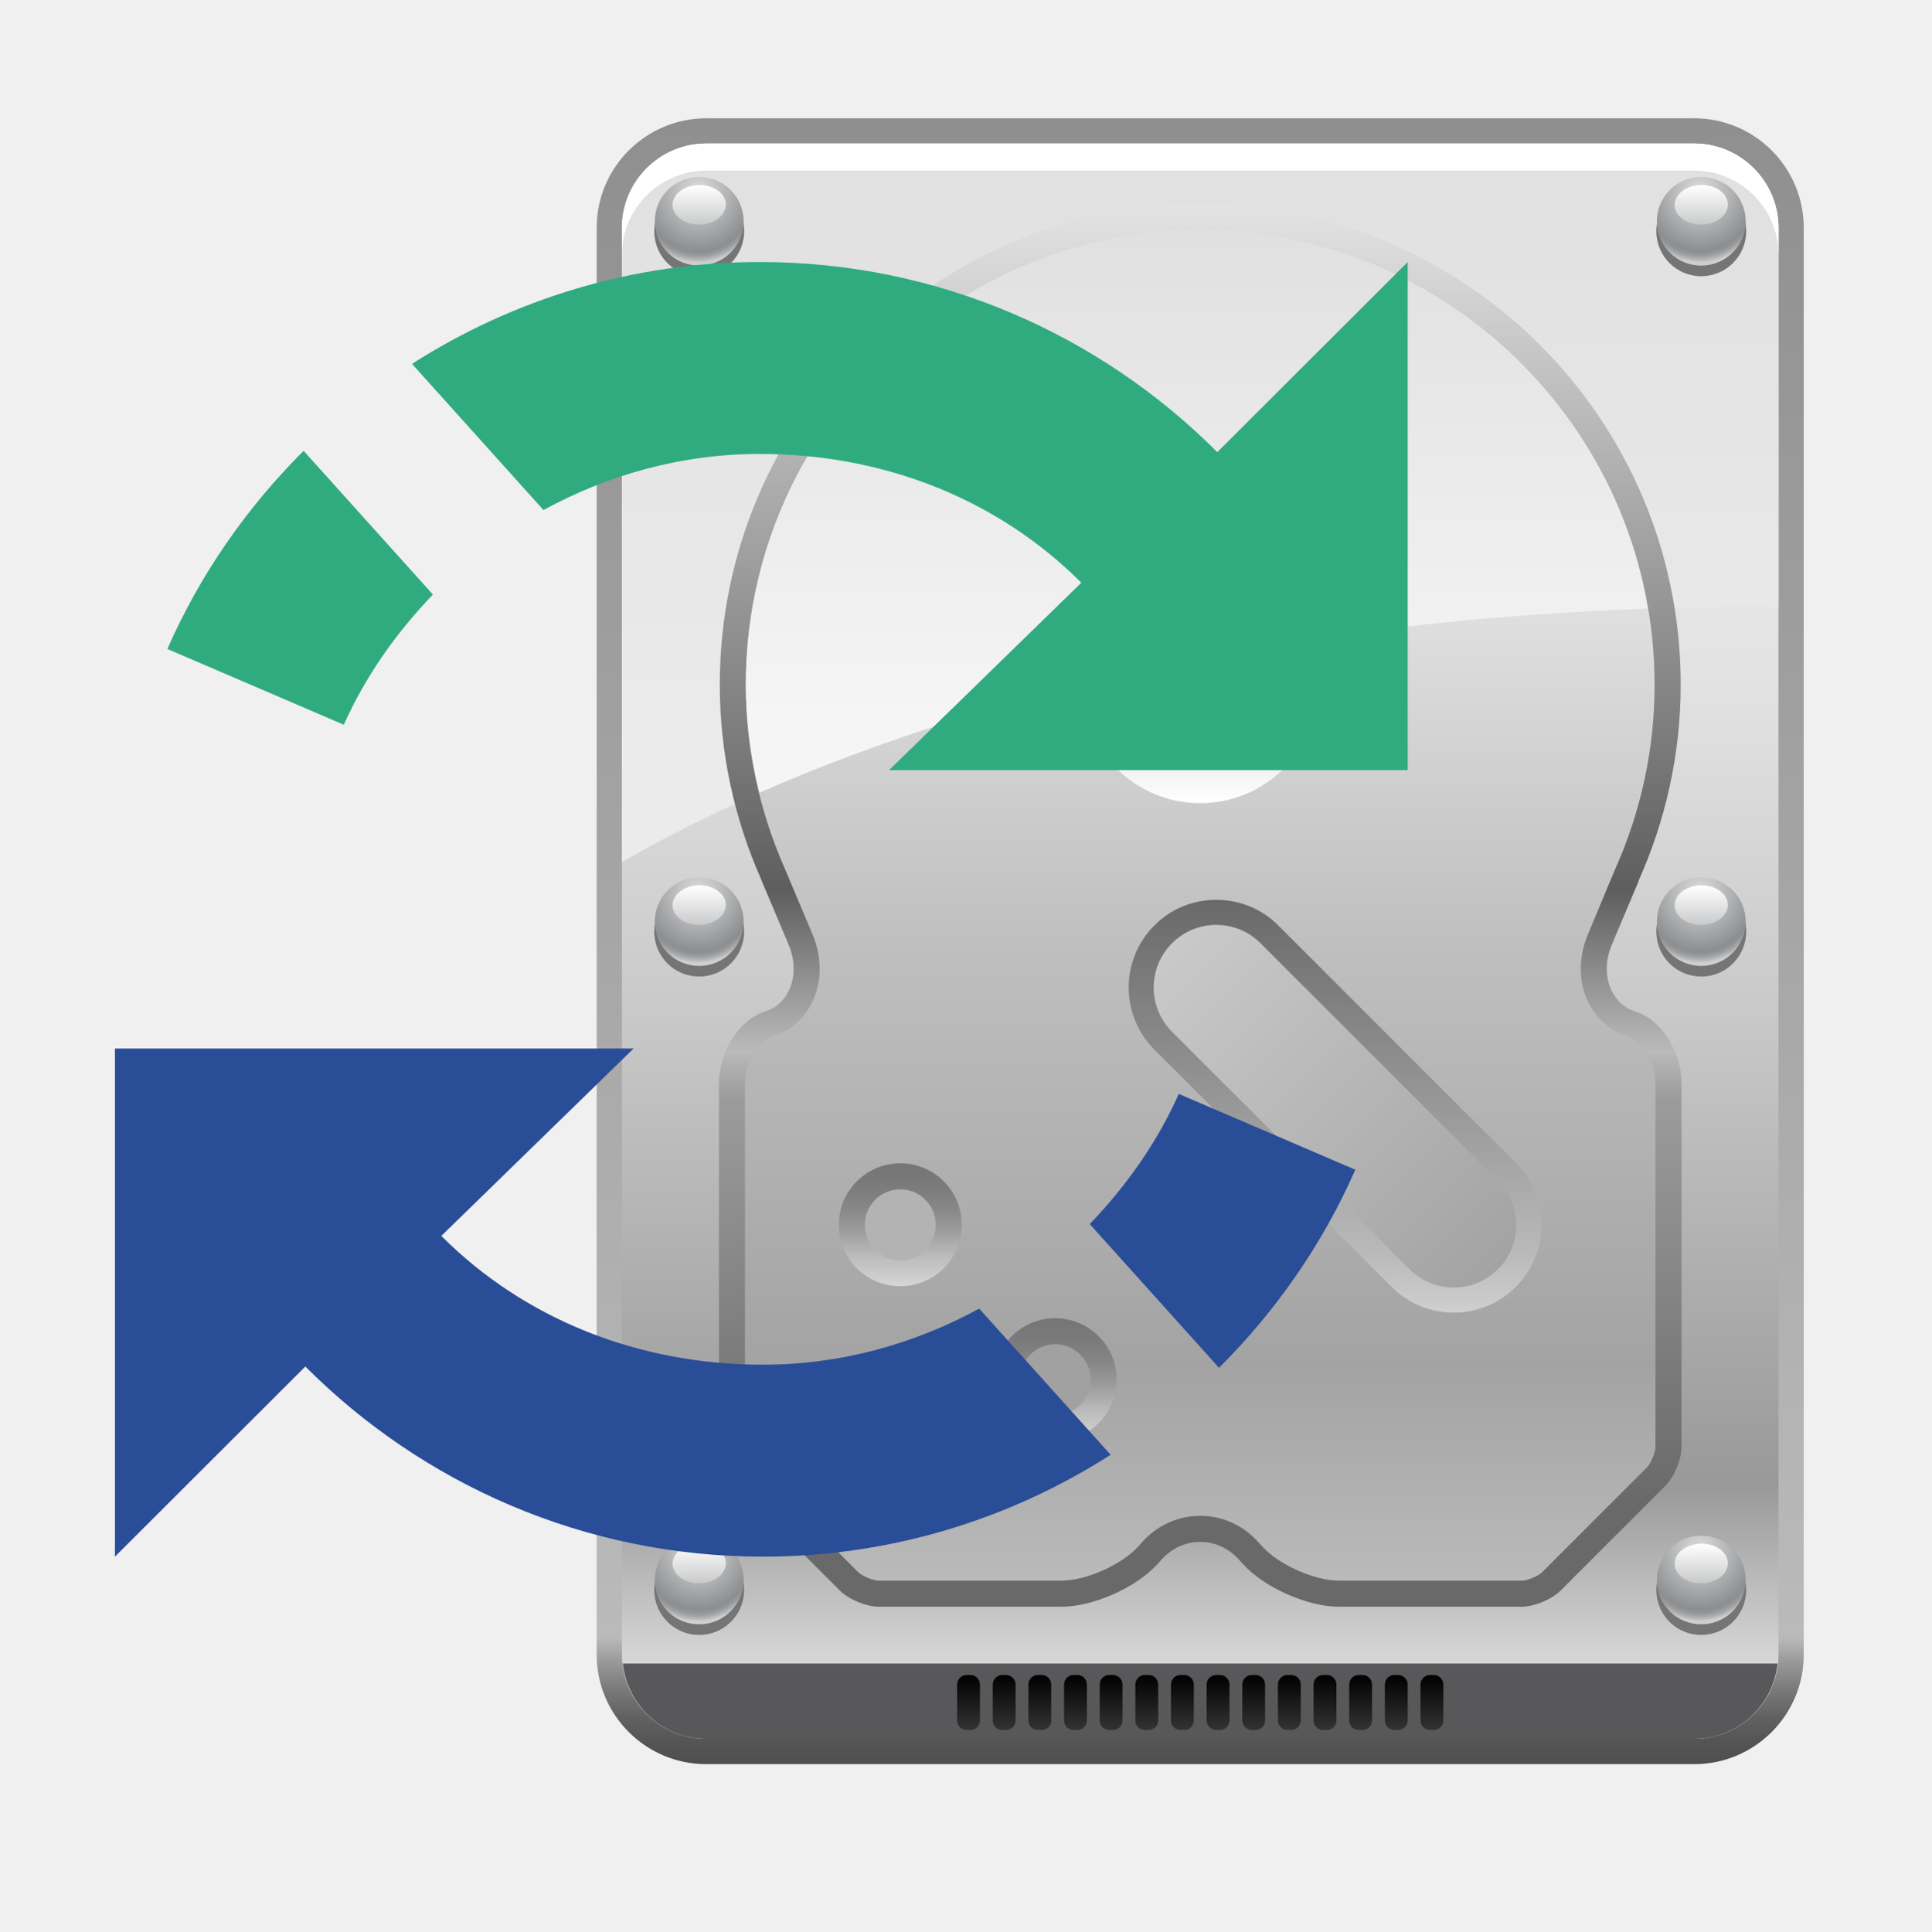
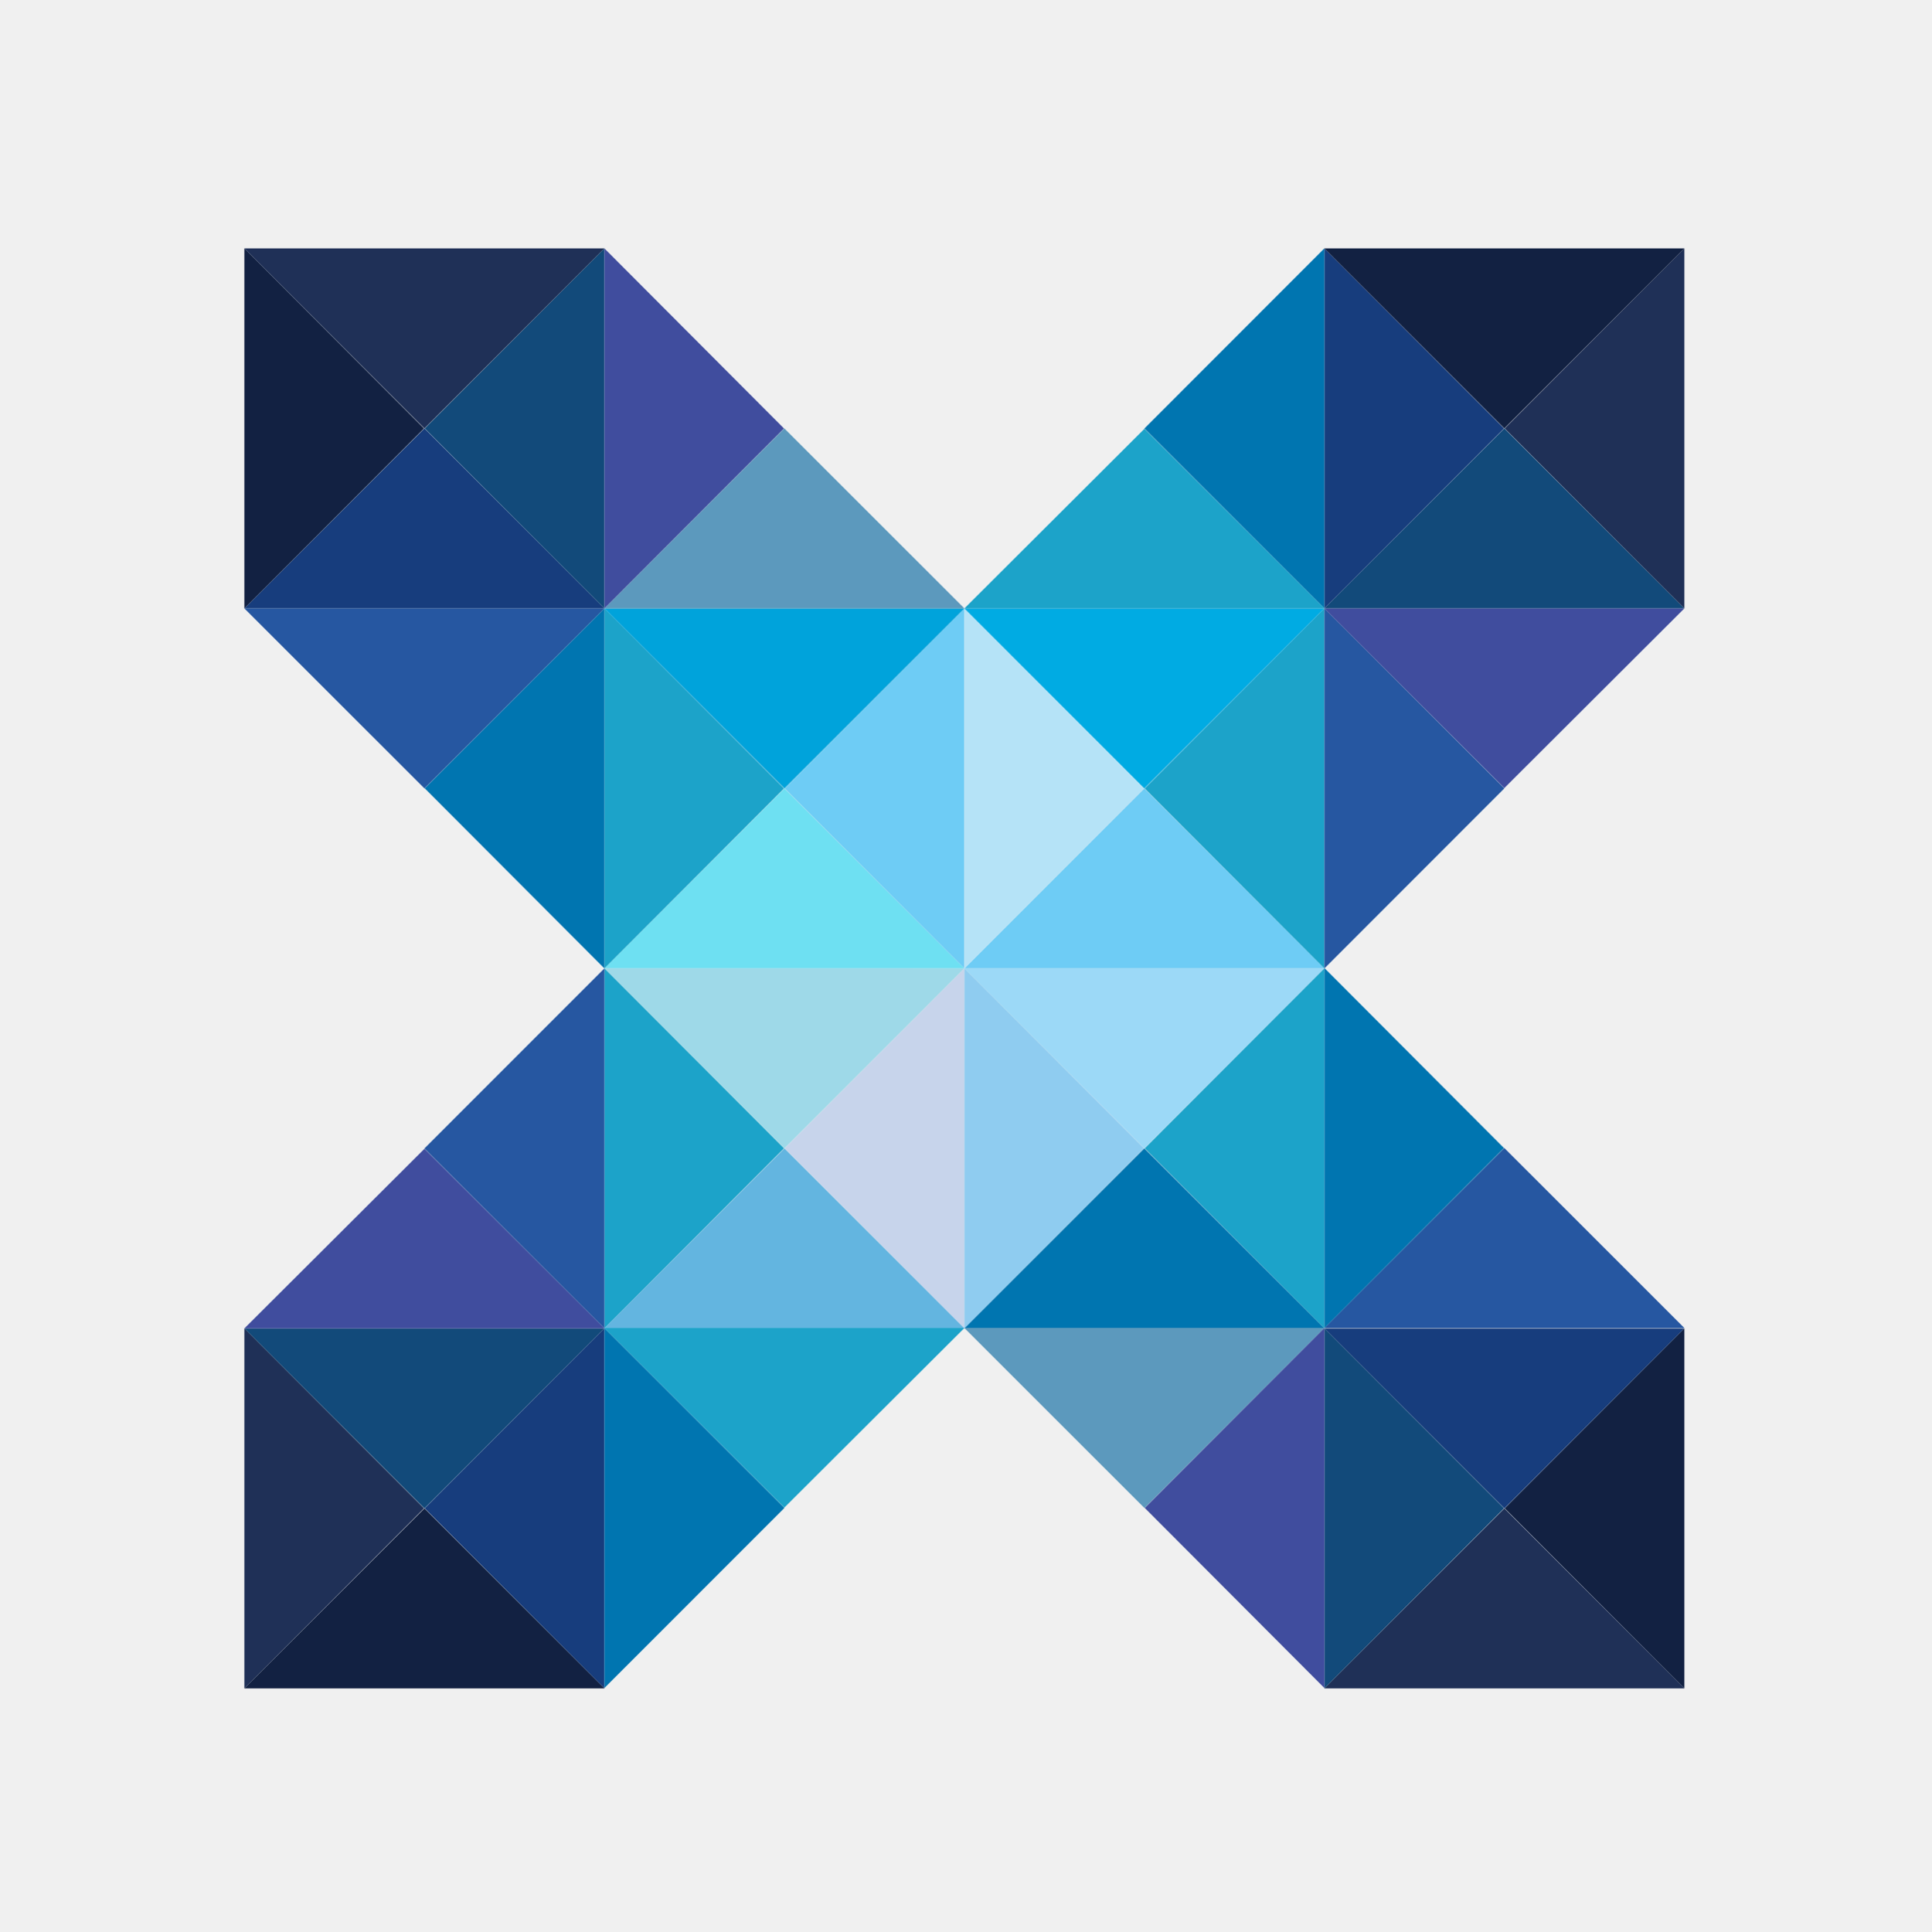
<svg xmlns="http://www.w3.org/2000/svg" version="1.1" id="Calque_1" x="0px" y="0px" width="283.465px" height="283.465px" viewBox="0 0 283.465 283.465" enable-background="new 0 0 283.465 283.465" xml:space="preserve">
  <g>
-     <linearGradient id="SVGID_1_" gradientUnits="userSpaceOnUse" x1="176.166" y1="17.365" x2="176.166" y2="258.943">
-       <stop offset="0" style="stop-color:#8F8F8F" />
-       <stop offset="0.923" style="stop-color:#BABABA" />
-       <stop offset="0.938" style="stop-color:#999999" />
-       <stop offset="0.955" style="stop-color:#797979" />
-       <stop offset="0.971" style="stop-color:#626262" />
-       <stop offset="0.987" style="stop-color:#545454" />
-       <stop offset="1" style="stop-color:#4F4F4F" />
-     </linearGradient>
-     <path fill="url(#SVGID_1_)" d="M248.69,258.943H103.65c-8.854,0-16.07-7.207-16.07-16.058V33.423   c0-8.851,7.216-16.058,16.07-16.058h145.04c8.858,0,16.062,7.207,16.062,16.058v209.463   C264.752,251.736,257.549,258.943,248.69,258.943L248.69,258.943z" />
-     <linearGradient id="SVGID_2_" gradientUnits="userSpaceOnUse" x1="176.169" y1="21.07" x2="176.169" y2="255.233">
-       <stop offset="0.137" style="stop-color:#EBEBEB" />
-       <stop offset="0.33" style="stop-color:#E3E3E3" />
-       <stop offset="0.544" style="stop-color:#C9C9C9" />
-       <stop offset="0.841" style="stop-color:#999999" />
-       <stop offset="1" style="stop-color:#F2F2F2" />
-     </linearGradient>
-     <path fill="url(#SVGID_2_)" d="M261.047,242.882c0,6.795-5.561,12.352-12.356,12.352H103.65c-6.804,0-12.36-5.557-12.36-12.352   V33.423c0-6.796,5.556-12.353,12.36-12.353h145.04c6.796,0,12.356,5.557,12.356,12.353V242.882z" />
-     <linearGradient id="SVGID_3_" gradientUnits="userSpaceOnUse" x1="176.168" y1="126.518" x2="176.168" y2="21.07">
-       <stop offset="0.137" style="stop-color:#EBEBEB" />
-       <stop offset="1" style="stop-color:#E0E0E0" />
-     </linearGradient>
-     <path fill="url(#SVGID_3_)" d="M256.804,89.073c1.426,0,2.826,0.035,4.243,0.043V33.423c0-6.796-5.561-12.353-12.356-12.353H103.65   c-6.804,0-12.36,5.557-12.36,12.353v93.095C131.17,103.613,190.501,89.073,256.804,89.073z" />
-     <g>
-       <g>
-         <path fill="#757575" d="M256.306,136.642c0.048,3.636-2.852,6.636-6.497,6.696c-3.641,0.057-6.635-2.844-6.687-6.476     c-0.062-3.636,2.847-6.631,6.483-6.695C253.255,130.119,256.236,133.01,256.306,136.642z" />
-         <radialGradient id="SVGID_4_" cx="-145.639" cy="157.038" r="4.489" gradientTransform="matrix(2.1854 0.0017 -0.0017 -2.2927 568.0524 491.3325)" gradientUnits="userSpaceOnUse">
-           <stop offset="0" style="stop-color:#DEDFE0" />
-           <stop offset="0.835" style="stop-color:#8C8E90" />
-           <stop offset="0.873" style="stop-color:#919395" />
-           <stop offset="0.917" style="stop-color:#9FA1A3" />
-           <stop offset="0.964" style="stop-color:#B7B8BA" />
-           <stop offset="1" style="stop-color:#CECFD1" />
-         </radialGradient>
-         <path fill="url(#SVGID_4_)" d="M256.227,135.173c0.044,3.583-2.816,6.548-6.418,6.608c-3.593,0.052-6.565-2.816-6.609-6.413     c-0.064-3.575,2.809-6.549,6.406-6.593C253.211,128.719,256.162,131.571,256.227,135.173z" />
-         <linearGradient id="SVGID_5_" gradientUnits="userSpaceOnUse" x1="243.573" y1="480.961" x2="248.072" y2="480.961" gradientTransform="matrix(0.001 1.2895 1.4149 -0.0047 -431.0501 -181.8738)">
-           <stop offset="0" style="stop-color:#FFFFFF" />
-           <stop offset="1" style="stop-color:#C9CACB" />
-         </linearGradient>
-         <path fill="url(#SVGID_5_)" d="M253.619,132.789c0.025,1.603-1.7,2.934-3.857,2.965c-2.158,0.034-3.932-1.235-3.967-2.843     c-0.012-1.613,1.713-2.926,3.88-2.957C251.824,129.911,253.597,131.186,253.619,132.789z" />
-       </g>
-       <g>
-         <path fill="#757575" d="M109.224,136.642c0.047,3.636-2.852,6.636-6.497,6.696c-3.645,0.057-6.644-2.844-6.691-6.476     c-0.061-3.636,2.847-6.631,6.488-6.695C106.168,130.119,109.154,133.01,109.224,136.642z" />
-         <radialGradient id="SVGID_6_" cx="-212.944" cy="156.994" r="4.494" gradientTransform="matrix(2.1854 0.0017 -0.0017 -2.2927 568.0524 491.3325)" gradientUnits="userSpaceOnUse">
-           <stop offset="0" style="stop-color:#DEDFE0" />
-           <stop offset="0.835" style="stop-color:#8C8E90" />
-           <stop offset="0.873" style="stop-color:#919395" />
-           <stop offset="0.917" style="stop-color:#9FA1A3" />
-           <stop offset="0.964" style="stop-color:#B7B8BA" />
-           <stop offset="1" style="stop-color:#CECFD1" />
-         </radialGradient>
-         <path fill="url(#SVGID_6_)" d="M109.146,135.173c0.043,3.583-2.817,6.548-6.419,6.608c-3.601,0.052-6.565-2.816-6.613-6.413     c-0.065-3.575,2.813-6.549,6.41-6.593C106.124,128.719,109.076,131.571,109.146,135.173z" />
-         <linearGradient id="SVGID_7_" gradientUnits="userSpaceOnUse" x1="243.194" y1="377.008" x2="247.693" y2="377.008" gradientTransform="matrix(0.001 1.2895 1.4149 -0.0047 -431.0501 -181.8738)">
-           <stop offset="0" style="stop-color:#FFFFFF" />
-           <stop offset="1" style="stop-color:#C9CACB" />
-         </linearGradient>
-         <path fill="url(#SVGID_7_)" d="M106.536,132.789c0.018,1.603-1.703,2.934-3.856,2.965c-2.159,0.034-3.931-1.235-3.966-2.843     c-0.013-1.613,1.712-2.926,3.874-2.957C104.734,129.911,106.514,131.186,106.536,132.789z" />
-       </g>
-     </g>
-     <g>
-       <g>
-         <path fill="#757575" d="M256.306,33.852c0.048,3.632-2.852,6.631-6.497,6.687c-3.641,0.065-6.635-2.847-6.687-6.47     c-0.062-3.636,2.847-6.64,6.483-6.696C253.255,27.32,256.236,30.216,256.306,33.852z" />
-         <radialGradient id="SVGID_8_" cx="-145.606" cy="201.88" r="4.492" gradientTransform="matrix(2.1854 0.0017 -0.0017 -2.2927 568.0524 491.3325)" gradientUnits="userSpaceOnUse">
-           <stop offset="0" style="stop-color:#DEDFE0" />
-           <stop offset="0.835" style="stop-color:#8C8E90" />
-           <stop offset="0.873" style="stop-color:#919395" />
-           <stop offset="0.917" style="stop-color:#9FA1A3" />
-           <stop offset="0.964" style="stop-color:#B7B8BA" />
-           <stop offset="1" style="stop-color:#CECFD1" />
-         </radialGradient>
-         <path fill="url(#SVGID_8_)" d="M256.227,32.373c0.044,3.598-2.816,6.549-6.418,6.614c-3.593,0.057-6.565-2.813-6.609-6.414     c-0.064-3.585,2.809-6.54,6.406-6.597C253.211,25.921,256.162,28.781,256.227,32.373z" />
-         <linearGradient id="SVGID_9_" gradientUnits="userSpaceOnUse" x1="163.851" y1="481.017" x2="168.36" y2="481.017" gradientTransform="matrix(0.001 1.2895 1.4149 -0.0047 -431.0501 -181.8738)">
-           <stop offset="0" style="stop-color:#FFFFFF" />
-           <stop offset="1" style="stop-color:#C9CACB" />
-         </linearGradient>
-         <path fill="url(#SVGID_9_)" d="M253.619,29.994c0.025,1.608-1.7,2.931-3.857,2.965c-2.158,0.03-3.932-1.244-3.967-2.843     c-0.012-1.604,1.713-2.93,3.88-2.96C251.824,27.121,253.597,28.378,253.619,29.994z" />
-       </g>
-       <g>
-         <path fill="#757575" d="M109.224,33.852c0.047,3.632-2.852,6.631-6.497,6.687c-3.645,0.065-6.644-2.847-6.691-6.47     c-0.061-3.636,2.847-6.64,6.488-6.696C106.168,27.32,109.154,30.216,109.224,33.852z" />
-         <radialGradient id="SVGID_10_" cx="-212.907" cy="201.825" r="4.491" gradientTransform="matrix(2.1854 0.0017 -0.0017 -2.2927 568.0524 491.3325)" gradientUnits="userSpaceOnUse">
-           <stop offset="0" style="stop-color:#DEDFE0" />
-           <stop offset="0.835" style="stop-color:#8C8E90" />
-           <stop offset="0.873" style="stop-color:#919395" />
-           <stop offset="0.917" style="stop-color:#9FA1A3" />
-           <stop offset="0.964" style="stop-color:#B7B8BA" />
-           <stop offset="1" style="stop-color:#CECFD1" />
-         </radialGradient>
-         <path fill="url(#SVGID_10_)" d="M109.146,32.373c0.043,3.598-2.817,6.549-6.419,6.614c-3.601,0.057-6.565-2.813-6.613-6.414     c-0.065-3.585,2.813-6.54,6.41-6.597C106.124,25.921,109.076,28.781,109.146,32.373z" />
-         <linearGradient id="SVGID_11_" gradientUnits="userSpaceOnUse" x1="163.477" y1="377.065" x2="167.977" y2="377.065" gradientTransform="matrix(0.001 1.2895 1.4149 -0.0047 -431.0501 -181.8738)">
-           <stop offset="0" style="stop-color:#FFFFFF" />
-           <stop offset="1" style="stop-color:#C9CACB" />
-         </linearGradient>
-         <path fill="url(#SVGID_11_)" d="M106.536,29.994c0.018,1.608-1.703,2.931-3.856,2.965c-2.159,0.03-3.931-1.244-3.966-2.843     c-0.013-1.604,1.712-2.93,3.874-2.96C104.734,27.121,106.514,28.378,106.536,29.994z" />
-       </g>
-     </g>
-     <g>
-       <g>
-         <path fill="#757575" d="M256.306,233.286c0.048,3.636-2.852,6.631-6.497,6.691c-3.641,0.062-6.635-2.852-6.687-6.479     c-0.062-3.632,2.847-6.631,6.483-6.691C253.255,226.756,256.236,229.65,256.306,233.286z" />
-         <radialGradient id="SVGID_12_" cx="-145.675" cy="114.894" r="4.493" gradientTransform="matrix(2.1854 0.0017 -0.0017 -2.2927 568.0524 491.3325)" gradientUnits="userSpaceOnUse">
-           <stop offset="0" style="stop-color:#DEDFE0" />
-           <stop offset="0.835" style="stop-color:#8C8E90" />
-           <stop offset="0.873" style="stop-color:#919395" />
-           <stop offset="0.917" style="stop-color:#9FA1A3" />
-           <stop offset="0.964" style="stop-color:#B7B8BA" />
-           <stop offset="1" style="stop-color:#CECFD1" />
-         </radialGradient>
-         <path fill="url(#SVGID_12_)" d="M256.227,231.812c0.044,3.585-2.816,6.549-6.418,6.609c-3.593,0.057-6.565-2.812-6.609-6.414     c-0.064-3.58,2.809-6.544,6.406-6.596C253.211,225.355,256.162,228.216,256.227,231.812z" />
-         <linearGradient id="SVGID_13_" gradientUnits="userSpaceOnUse" x1="318.518" y1="480.907" x2="323.007" y2="480.907" gradientTransform="matrix(0.001 1.2895 1.4149 -0.0047 -431.0501 -181.8738)">
-           <stop offset="0" style="stop-color:#FFFFFF" />
-           <stop offset="1" style="stop-color:#C9CACB" />
-         </linearGradient>
-         <path fill="url(#SVGID_13_)" d="M253.619,229.429c0.025,1.604-1.7,2.935-3.857,2.96c-2.158,0.04-3.932-1.234-3.967-2.843     c-0.012-1.604,1.713-2.92,3.88-2.95C251.824,226.547,253.597,227.817,253.619,229.429z" />
-       </g>
-       <g>
-         <path fill="#757575" d="M109.224,233.286c0.047,3.636-2.852,6.631-6.497,6.691c-3.645,0.062-6.644-2.852-6.691-6.479     c-0.061-3.632,2.847-6.631,6.488-6.691C106.168,226.756,109.154,229.65,109.224,233.286z" />
-         <radialGradient id="SVGID_14_" cx="-212.977" cy="114.838" r="4.495" gradientTransform="matrix(2.1854 0.0017 -0.0017 -2.2927 568.0524 491.3325)" gradientUnits="userSpaceOnUse">
-           <stop offset="0" style="stop-color:#DEDFE0" />
-           <stop offset="0.835" style="stop-color:#8C8E90" />
-           <stop offset="0.873" style="stop-color:#919395" />
-           <stop offset="0.917" style="stop-color:#9FA1A3" />
-           <stop offset="0.964" style="stop-color:#B7B8BA" />
-           <stop offset="1" style="stop-color:#CECFD1" />
-         </radialGradient>
-         <path fill="url(#SVGID_14_)" d="M109.146,231.812c0.043,3.585-2.817,6.549-6.419,6.609c-3.601,0.057-6.565-2.812-6.613-6.414     c-0.065-3.58,2.813-6.544,6.41-6.596C106.124,225.355,109.076,228.216,109.146,231.812z" />
-         <linearGradient id="SVGID_15_" gradientUnits="userSpaceOnUse" x1="318.139" y1="376.955" x2="322.633" y2="376.955" gradientTransform="matrix(0.001 1.2895 1.4149 -0.0047 -431.0501 -181.8738)">
-           <stop offset="0" style="stop-color:#FFFFFF" />
-           <stop offset="1" style="stop-color:#C9CACB" />
-         </linearGradient>
-         <path fill="url(#SVGID_15_)" d="M106.536,229.429c0.018,1.604-1.703,2.935-3.856,2.96c-2.159,0.04-3.931-1.234-3.966-2.843     c-0.013-1.604,1.712-2.92,3.874-2.95C104.734,226.547,106.514,227.817,106.536,229.429z" />
-       </g>
-     </g>
-     <linearGradient id="SVGID_16_" gradientUnits="userSpaceOnUse" x1="176.171" y1="33.804" x2="176.171" y2="162.715">
-       <stop offset="0.05" style="stop-color:#FFFFFF" />
-       <stop offset="0.566" style="stop-color:#F0F0F0" />
-       <stop offset="1" style="stop-color:#D1D1D1" />
-     </linearGradient>
-     <path fill="url(#SVGID_16_)" d="M119.3,146.918c-1.184,2.539-3.276,4.395-5.899,5.213c-1.915,0.599-4.051,3.654-4.051,6.844v3.74   c0-3.182,2.136-6.237,4.051-6.84c2.623-0.811,4.716-2.674,5.899-5.209c0.927-2.011,1.166-4.304,0.818-6.6   C119.954,145.049,119.711,146.021,119.3,146.918z M238.936,152.131c-2.618-0.818-4.724-2.661-5.898-5.209   c-0.416-0.896-0.654-1.854-0.819-2.844c-0.352,2.293-0.112,4.586,0.819,6.592c1.175,2.54,3.28,4.395,5.898,5.205   c1.915,0.603,4.057,3.658,4.057,6.84v-3.74C242.992,155.785,240.851,152.729,238.936,152.131z M242.861,100.502   c0-36.773-29.916-66.698-66.697-66.698c-36.777,0-66.689,29.925-66.689,66.698c0,0.619,0.078,1.23,0.095,1.846   c1.015-35.896,30.459-64.8,66.595-64.8s65.579,28.898,66.603,64.796C242.783,101.725,242.861,101.117,242.861,100.502z" />
-     <g>
-       <linearGradient id="SVGID_17_" gradientUnits="userSpaceOnUse" x1="176.17" y1="29.981" x2="176.17" y2="235.835">
-         <stop offset="0" style="stop-color:#E3E3E3" />
-         <stop offset="0.489" style="stop-color:#5E5E5E" />
-         <stop offset="0.604" style="stop-color:#BABABA" />
-         <stop offset="0.637" style="stop-color:#9C9C9C" />
-         <stop offset="0.929" style="stop-color:#696969" />
-       </linearGradient>
-       <path fill="url(#SVGID_17_)" d="M240.07,148.486c-3.705-1.157-5.273-5.582-3.483-9.829l3.935-9.331h-0.035    c3.953-8.814,6.206-18.549,6.206-28.828c0-38.953-31.576-70.517-70.528-70.517c-38.943,0-70.516,31.563-70.516,70.517    c0,10.141,2.185,19.767,6.037,28.486h-0.014l4.078,9.673c1.786,4.247,0.226,8.672-3.484,9.829    c-3.71,1.152-6.739,5.873-6.739,10.479v10.955v26.017v16.426c0,1.85,1.062,4.424,2.367,5.725l15.376,15.367    c1.305,1.31,3.879,2.38,5.721,2.38h9.391h11.832h5.608c4.602,0,10.912-2.796,14.015-6.206l0.694-0.759    c3.103-3.406,8.173-3.406,11.276,0l0.693,0.759c3.104,3.41,9.413,6.206,14.02,6.206h4.529h15.763h6.539    c1.842,0,4.412-1.07,5.721-2.38l15.372-15.367c1.3-1.301,2.371-3.875,2.371-5.725v-10.124v-35.668v-7.605    C246.814,154.359,243.78,149.639,240.07,148.486z" />
-       <linearGradient id="SVGID_18_" gradientUnits="userSpaceOnUse" x1="176.171" y1="33.804" x2="176.171" y2="232.008">
-         <stop offset="0.192" style="stop-color:#EBEBEB" />
-         <stop offset="0.527" style="stop-color:#BFBFBF" />
-         <stop offset="0.841" style="stop-color:#A3A3A3" />
-         <stop offset="1" style="stop-color:#BABABA" />
-       </linearGradient>
-       <path fill="url(#SVGID_18_)" d="M223.351,232.008h-6.544h-15.758h-4.529c-3.566,0-8.788-2.318-11.186-4.958l-0.702-0.758    c-2.228-2.453-5.234-3.797-8.459-3.797c-3.229,0-6.236,1.344-8.478,3.801l-0.676,0.754c-2.41,2.64-7.637,4.958-11.198,4.958    h-5.617h-11.823h-9.396c-0.827,0-2.436-0.663-3.016-1.248l-15.377-15.381c-0.581-0.581-1.243-2.18-1.243-3.012v-16.43v-26.017    v-10.946c0-3.189,2.136-6.245,4.051-6.844c2.623-0.818,4.716-2.674,5.899-5.213c1.356-2.935,1.348-6.48-0.03-9.752l-4.074-9.669    c-3.801-8.633-5.721-17.699-5.721-26.995c0-36.773,29.912-66.698,66.689-66.698c36.781,0,66.697,29.925,66.697,66.698    c0,9.418-1.972,18.588-5.863,27.251l-3.931,9.417c-1.374,3.268-1.396,6.813-0.03,9.752c1.175,2.548,3.28,4.391,5.898,5.209    c1.915,0.599,4.057,3.654,4.057,6.844v7.597v35.672v10.124c0,0.832-0.667,2.431-1.249,3.012l-15.376,15.381    C225.786,231.345,224.178,232.008,223.351,232.008L223.351,232.008z" />
-       <linearGradient id="SVGID_19_" gradientUnits="userSpaceOnUse" x1="175.666" y1="116.355" x2="175.666" y2="33.804">
-         <stop offset="0.137" style="stop-color:#F5F5F5" />
-         <stop offset="1" style="stop-color:#E0E0E0" />
-       </linearGradient>
-       <path fill="url(#SVGID_19_)" d="M241.856,89.347c-5.335-31.477-32.721-55.543-65.692-55.543    c-36.777,0-66.689,29.925-66.689,66.698c0,5.374,0.72,10.67,1.993,15.853C146.516,100.927,191.865,91.011,241.856,89.347z" />
-       <linearGradient id="SVGID_20_" gradientUnits="userSpaceOnUse" x1="176.168" y1="117.885" x2="176.168" y2="83.119">
-         <stop offset="0" style="stop-color:#FFFFFF" />
-         <stop offset="0.516" style="stop-color:#D1D1D1" />
-         <stop offset="1" style="stop-color:#8A8A8A" />
-       </linearGradient>
-       <path fill="url(#SVGID_20_)" d="M193.552,100.498c0,9.604-7.784,17.387-17.388,17.387c-9.596,0-17.379-7.783-17.379-17.387    c0-9.592,7.783-17.379,17.379-17.379C185.768,83.119,193.552,90.906,193.552,100.498z" />
-       <path fill="#C9C9C9" d="M187.969,100.498c0,6.521-5.282,11.801-11.805,11.801c-6.51,0-11.797-5.279-11.797-11.801    c0-6.522,5.287-11.793,11.797-11.793C182.687,88.705,187.969,93.976,187.969,100.498z" />
-       <g>
-         <g>
-           <linearGradient id="SVGID_21_" gradientUnits="userSpaceOnUse" x1="132.145" y1="188.795" x2="132.145" y2="170.753">
-             <stop offset="0" style="stop-color:#D6D6D6" />
-             <stop offset="0.269" style="stop-color:#B8B8B8" />
-             <stop offset="0.453" style="stop-color:#9C9C9C" />
-             <stop offset="0.642" style="stop-color:#868686" />
-             <stop offset="0.827" style="stop-color:#7A7A7A" />
-             <stop offset="1" style="stop-color:#757575" />
-           </linearGradient>
-           <path fill="url(#SVGID_21_)" d="M141.169,179.776c0,4.984-4.035,9.019-9.024,9.019c-4.979,0-9.022-4.034-9.022-9.019      c0-4.983,4.043-9.023,9.022-9.023C137.134,170.753,141.169,174.793,141.169,179.776z" />
-         </g>
-         <g>
-           <path fill="#B3B3B3" d="M137.346,179.776c0,2.869-2.331,5.196-5.201,5.196c-2.873,0-5.205-2.327-5.205-5.196      c0-2.874,2.332-5.205,5.205-5.205C135.015,174.571,137.346,176.902,137.346,179.776z" />
-         </g>
-       </g>
-       <g>
-         <g>
-           <linearGradient id="SVGID_22_" gradientUnits="userSpaceOnUse" x1="154.885" y1="211.535" x2="154.885" y2="193.493">
-             <stop offset="0" style="stop-color:#D6D6D6" />
-             <stop offset="0.269" style="stop-color:#B8B8B8" />
-             <stop offset="0.453" style="stop-color:#9C9C9C" />
-             <stop offset="0.642" style="stop-color:#868686" />
-             <stop offset="0.827" style="stop-color:#7A7A7A" />
-             <stop offset="1" style="stop-color:#757575" />
-           </linearGradient>
-           <path fill="url(#SVGID_22_)" d="M163.907,202.512c0,4.984-4.043,9.023-9.027,9.023c-4.979,0-9.018-4.039-9.018-9.023      c0-4.983,4.038-9.019,9.018-9.019C159.864,193.493,163.907,197.528,163.907,202.512z" />
-         </g>
-         <g>
-           <path fill="#A1A1A1" d="M160.085,202.512c0,2.873-2.331,5.201-5.205,5.201c-2.873,0-5.205-2.328-5.205-5.201      c0-2.869,2.332-5.195,5.205-5.195C157.754,197.316,160.085,199.643,160.085,202.512z" />
-         </g>
-       </g>
-       <linearGradient id="SVGID_23_" gradientUnits="userSpaceOnUse" x1="195.954" y1="192.665" x2="195.954" y2="132.078">
-         <stop offset="0" style="stop-color:#CFCFCF" />
-         <stop offset="0.137" style="stop-color:#BABABA" />
-         <stop offset="1" style="stop-color:#696969" />
-       </linearGradient>
-       <path fill="url(#SVGID_23_)" d="M213.379,192.665c-3.438,0-6.675-1.334-9.105-3.766l-34.845-34.849    c-5.015-5.023-5.015-13.184,0-18.206c2.423-2.44,5.651-3.767,9.093-3.767s6.683,1.326,9.109,3.767l34.849,34.84    c5.015,5.026,5.015,13.191,0,18.215C220.049,191.331,216.812,192.665,213.379,192.665L213.379,192.665z" />
-       <linearGradient id="SVGID_24_" gradientUnits="userSpaceOnUse" x1="-562.794" y1="-14.856" x2="-562.794" y2="52.806" gradientTransform="matrix(0.7071 -0.7071 0.7071 0.7071 580.4847 -249.0031)">
-         <stop offset="0" style="stop-color:#C9C9C9" />
-         <stop offset="1" style="stop-color:#A3A3A3" />
-       </linearGradient>
-       <path fill="url(#SVGID_24_)" d="M185.021,138.445c-3.588-3.585-9.403-3.585-12.992,0c-3.584,3.597-3.584,9.408,0,12.997    l34.849,34.844c3.593,3.597,9.409,3.597,12.997,0c3.589-3.584,3.589-9.409,0-12.992l-34.826-34.815    C185.04,138.471,185.035,138.453,185.021,138.445z" />
-     </g>
-     <path fill="#FFFFFF" d="M248.69,21.07H103.65c-6.804,0-12.36,5.557-12.36,12.353v3.965c0-6.791,5.556-12.347,12.36-12.347h145.04   c6.796,0,12.356,5.556,12.356,12.347v-3.965C261.047,26.627,255.486,21.07,248.69,21.07z" />
-     <path fill="#58585A" d="M91.42,244.173c0.659,6.185,5.873,11.061,12.23,11.061h145.04c6.358,0,11.567-4.876,12.227-11.061H91.42z" />
-     <g>
-       <g>
-         <linearGradient id="SVGID_25_" gradientUnits="userSpaceOnUse" x1="142.16" y1="253.933" x2="142.16" y2="245.855">
-           <stop offset="0" style="stop-color:#333333" />
-           <stop offset="1" style="stop-color:#000000" />
-         </linearGradient>
-         <path fill="url(#SVGID_25_)" d="M143.838,252.537c0,0.771-0.633,1.396-1.4,1.396h-0.55c-0.775,0-1.404-0.624-1.404-1.396v-5.282     c0-0.764,0.629-1.4,1.404-1.4h0.55c0.768,0,1.4,0.637,1.4,1.4V252.537z" />
-       </g>
-       <g>
-         <linearGradient id="SVGID_26_" gradientUnits="userSpaceOnUse" x1="147.394" y1="253.933" x2="147.394" y2="245.855">
-           <stop offset="0" style="stop-color:#333333" />
-           <stop offset="1" style="stop-color:#000000" />
-         </linearGradient>
-         <path fill="url(#SVGID_26_)" d="M149.068,252.537c0,0.771-0.632,1.396-1.396,1.396h-0.554c-0.772,0-1.4-0.624-1.4-1.396v-5.282     c0-0.764,0.628-1.4,1.4-1.4h0.554c0.764,0,1.396,0.637,1.396,1.4V252.537z" />
-       </g>
-       <g>
-         <linearGradient id="SVGID_27_" gradientUnits="userSpaceOnUse" x1="152.625" y1="253.933" x2="152.625" y2="245.855">
-           <stop offset="0" style="stop-color:#333333" />
-           <stop offset="1" style="stop-color:#000000" />
-         </linearGradient>
-         <path fill="url(#SVGID_27_)" d="M154.3,252.537c0,0.771-0.628,1.396-1.4,1.396h-0.55c-0.771,0-1.399-0.624-1.399-1.396v-5.282     c0-0.764,0.628-1.4,1.399-1.4h0.55c0.772,0,1.4,0.637,1.4,1.4V252.537z" />
-       </g>
-       <g>
-         <linearGradient id="SVGID_28_" gradientUnits="userSpaceOnUse" x1="157.857" y1="253.933" x2="157.857" y2="245.855">
-           <stop offset="0" style="stop-color:#333333" />
-           <stop offset="1" style="stop-color:#000000" />
-         </linearGradient>
-         <path fill="url(#SVGID_28_)" d="M159.535,252.537c0,0.771-0.634,1.396-1.4,1.396h-0.554c-0.768,0-1.4-0.624-1.4-1.396v-5.282     c0-0.764,0.633-1.4,1.4-1.4h0.554c0.767,0,1.4,0.637,1.4,1.4V252.537z" />
-       </g>
-       <g>
-         <linearGradient id="SVGID_29_" gradientUnits="userSpaceOnUse" x1="163.089" y1="253.933" x2="163.089" y2="245.855">
-           <stop offset="0" style="stop-color:#333333" />
-           <stop offset="1" style="stop-color:#000000" />
-         </linearGradient>
-         <path fill="url(#SVGID_29_)" d="M164.766,252.537c0,0.771-0.633,1.396-1.399,1.396h-0.555c-0.768,0-1.399-0.624-1.399-1.396     v-5.282c0-0.764,0.632-1.4,1.399-1.4h0.555c0.767,0,1.399,0.637,1.399,1.4V252.537z" />
-       </g>
-       <g>
-         <linearGradient id="SVGID_30_" gradientUnits="userSpaceOnUse" x1="168.322" y1="253.933" x2="168.322" y2="245.855">
-           <stop offset="0" style="stop-color:#333333" />
-           <stop offset="1" style="stop-color:#000000" />
-         </linearGradient>
-         <path fill="url(#SVGID_30_)" d="M169.997,252.537c0,0.771-0.629,1.396-1.399,1.396h-0.552c-0.767,0-1.398-0.624-1.398-1.396     v-5.282c0-0.764,0.632-1.4,1.398-1.4h0.552c0.771,0,1.399,0.637,1.399,1.4V252.537z" />
-       </g>
-       <g>
-         <linearGradient id="SVGID_31_" gradientUnits="userSpaceOnUse" x1="173.551" y1="253.933" x2="173.551" y2="245.855">
-           <stop offset="0" style="stop-color:#333333" />
-           <stop offset="1" style="stop-color:#000000" />
-         </linearGradient>
-         <path fill="url(#SVGID_31_)" d="M175.229,252.537c0,0.771-0.634,1.396-1.396,1.396h-0.556c-0.771,0-1.403-0.624-1.403-1.396     v-5.282c0-0.764,0.632-1.4,1.403-1.4h0.556c0.762,0,1.396,0.637,1.396,1.4V252.537z" />
-       </g>
-       <g>
-         <linearGradient id="SVGID_32_" gradientUnits="userSpaceOnUse" x1="178.786" y1="253.933" x2="178.786" y2="245.855">
-           <stop offset="0" style="stop-color:#333333" />
-           <stop offset="1" style="stop-color:#000000" />
-         </linearGradient>
-         <path fill="url(#SVGID_32_)" d="M180.464,252.537c0,0.771-0.634,1.396-1.404,1.396h-0.552c-0.767,0-1.399-0.624-1.399-1.396     v-5.282c0-0.764,0.633-1.4,1.399-1.4h0.552c0.771,0,1.404,0.637,1.404,1.4V252.537z" />
-       </g>
-       <g>
-         <linearGradient id="SVGID_33_" gradientUnits="userSpaceOnUse" x1="184.018" y1="253.933" x2="184.018" y2="245.855">
-           <stop offset="0" style="stop-color:#333333" />
-           <stop offset="1" style="stop-color:#000000" />
-         </linearGradient>
-         <path fill="url(#SVGID_33_)" d="M185.69,252.537c0,0.771-0.625,1.396-1.396,1.396h-0.555c-0.767,0-1.396-0.624-1.396-1.396     v-5.282c0-0.764,0.629-1.4,1.396-1.4h0.555c0.771,0,1.396,0.637,1.396,1.4V252.537z" />
-       </g>
-       <g>
-         <linearGradient id="SVGID_34_" gradientUnits="userSpaceOnUse" x1="189.248" y1="253.933" x2="189.248" y2="245.855">
-           <stop offset="0" style="stop-color:#333333" />
-           <stop offset="1" style="stop-color:#000000" />
-         </linearGradient>
-         <path fill="url(#SVGID_34_)" d="M190.925,252.537c0,0.771-0.633,1.396-1.4,1.396h-0.55c-0.771,0-1.404-0.624-1.404-1.396v-5.282     c0-0.764,0.633-1.4,1.404-1.4h0.55c0.768,0,1.4,0.637,1.4,1.4V252.537z" />
-       </g>
-       <g>
-         <linearGradient id="SVGID_35_" gradientUnits="userSpaceOnUse" x1="194.481" y1="253.933" x2="194.481" y2="245.855">
-           <stop offset="0" style="stop-color:#333333" />
-           <stop offset="1" style="stop-color:#000000" />
-         </linearGradient>
-         <path fill="url(#SVGID_35_)" d="M196.16,252.537c0,0.771-0.633,1.396-1.404,1.396h-0.55c-0.767,0-1.405-0.624-1.405-1.396v-5.282     c0-0.764,0.639-1.4,1.405-1.4h0.55c0.771,0,1.404,0.637,1.404,1.4V252.537z" />
-       </g>
-       <g>
-         <linearGradient id="SVGID_36_" gradientUnits="userSpaceOnUse" x1="199.712" y1="253.933" x2="199.712" y2="245.855">
-           <stop offset="0" style="stop-color:#333333" />
-           <stop offset="1" style="stop-color:#000000" />
-         </linearGradient>
-         <path fill="url(#SVGID_36_)" d="M201.387,252.537c0,0.771-0.624,1.396-1.396,1.396h-0.555c-0.767,0-1.399-0.624-1.399-1.396     v-5.282c0-0.764,0.633-1.4,1.399-1.4h0.555c0.771,0,1.396,0.637,1.396,1.4V252.537z" />
-       </g>
-       <g>
-         <linearGradient id="SVGID_37_" gradientUnits="userSpaceOnUse" x1="204.945" y1="253.933" x2="204.945" y2="245.855">
-           <stop offset="0" style="stop-color:#333333" />
-           <stop offset="1" style="stop-color:#000000" />
-         </linearGradient>
-         <path fill="url(#SVGID_37_)" d="M206.622,252.537c0,0.771-0.633,1.396-1.399,1.396h-0.551c-0.771,0-1.404-0.624-1.404-1.396     v-5.282c0-0.764,0.633-1.4,1.404-1.4h0.551c0.767,0,1.399,0.637,1.399,1.4V252.537z" />
-       </g>
-       <g>
-         <linearGradient id="SVGID_38_" gradientUnits="userSpaceOnUse" x1="210.176" y1="253.933" x2="210.176" y2="245.855">
-           <stop offset="0" style="stop-color:#333333" />
-           <stop offset="1" style="stop-color:#000000" />
-         </linearGradient>
-         <path fill="url(#SVGID_38_)" d="M211.854,252.537c0,0.771-0.629,1.396-1.4,1.396h-0.555c-0.768,0-1.399-0.624-1.399-1.396v-5.282     c0-0.764,0.632-1.4,1.399-1.4h0.555c0.771,0,1.4,0.637,1.4,1.4V252.537z" />
-       </g>
-     </g>
-   </g>
-   <g>
-     <path fill="#2FAB7F" d="M24.563,95.253l25.901,11.125c3.198-7.153,7.721-13.536,13.078-19.11L44.565,66.172   C36.213,74.489,29.371,84.314,24.563,95.253z" />
-     <path fill="#2FAB7F" d="M111.513,66.63c18.423,0,35.107,6.784,47.203,18.904l-28.224,27.506h76.13V38.46l-27.946,27.903   C161.5,49.16,137.761,38.46,111.539,38.46c-18.806,0-36.313,5.515-51.066,14.947l19.296,21.456   C89.233,69.704,99.987,66.63,111.513,66.63z" />
-     <path fill="#2A4D98" d="M198.932,171.693l-25.909-11.13c-3.191,7.153-7.719,13.535-13.073,19.109l18.979,21.096   C187.277,192.452,194.123,182.626,198.932,171.693z" />
-     <path fill="#2A4D98" d="M111.979,200.311c-18.423,0-35.106-6.784-47.203-18.904L92.999,153.9H16.87v74.585l27.945-27.908   c17.175,17.208,40.916,27.908,67.137,27.908c18.807,0,36.312-5.514,51.072-14.952l-19.3-21.455   C134.261,197.236,123.503,200.311,111.979,200.311z" />
+     <polygon fill="#173D7D" points="35.868,89.303 88.711,89.303 62.298,62.881  " />
+     <polygon fill="#122142" points="35.868,36.458 35.868,89.303 62.232,62.888  " />
+     <polygon fill="#124A7A" points="88.711,36.458 62.344,62.888 88.711,89.303  " />
+     <polygon fill="#1F3057" points="35.868,36.458 62.298,62.881 88.711,36.458  " />
+     <polygon fill="#6EE0F2" points="115.141,115.725 88.711,142.145 141.554,142.145  " />
+     <polygon fill="#1CA3C9" points="115.074,115.732 88.711,89.303 88.711,142.145  " />
+     <polygon fill="#6ECCF5" points="115.189,115.732 141.554,89.303 141.554,142.145  " />
+     <polygon fill="#00A3DB" points="115.141,115.725 88.711,89.303 141.554,89.303  " />
+     <polygon fill="#124A7A" points="194.389,89.303 247.232,89.303 220.808,62.881  " />
+     <polygon fill="#1F3057" points="247.232,36.461 220.864,62.888 247.232,89.303  " />
+     <polygon fill="#173D7D" points="194.389,36.459 194.389,89.303 220.76,62.888  " />
+     <polygon fill="#122142" points="194.389,36.459 220.808,62.881 247.232,36.461  " />
+     <polygon fill="#6ECCF5" points="167.964,115.725 194.396,142.145 141.554,142.145  " />
+     <polygon fill="#1CA3C9" points="168.027,115.732 194.396,89.303 194.396,142.145  " />
+     <polygon fill="#B5E3F7" points="167.92,115.732 141.554,89.303 141.554,142.145  " />
+     <polygon fill="#00ABE3" points="167.964,115.725 194.396,89.303 141.554,89.303  " />
+     <polygon fill="#124A7A" points="35.868,194.983 62.298,221.405 88.711,194.983  " />
+     <polygon fill="#1F3057" points="35.868,247.827 62.232,221.396 35.868,194.983  " />
+     <polygon fill="#173D7D" points="62.344,221.396 88.711,247.827 88.711,194.983  " />
+     <polygon fill="#122142" points="35.868,247.827 88.711,247.827 62.298,221.405  " />
+     <polygon fill="#9ED9E8" points="115.141,168.562 88.711,142.142 141.554,142.145  " />
+     <polygon fill="#1CA3C9" points="115.074,168.552 88.711,194.983 88.711,142.142  " />
+     <polygon fill="#C7D4EB" points="115.189,168.552 141.554,194.983 141.554,142.145  " />
+     <polygon fill="#63B5E0" points="115.141,168.562 88.711,194.983 141.554,194.983  " />
+     <polygon fill="#173D7D" points="194.389,194.983 220.808,221.405 247.232,194.983  " />
+     <polygon fill="#122142" points="220.864,221.396 247.232,247.827 247.232,194.983  " />
+     <polygon fill="#124A7A" points="194.389,247.827 220.76,221.396 194.389,194.983  " />
+     <polygon fill="#1F3057" points="194.389,247.827 247.232,247.827 220.808,221.405  " />
+     <polygon fill="#9CD9F7" points="167.964,168.562 194.396,142.145 141.554,142.145  " />
+     <polygon fill="#1CA3C9" points="168.027,168.552 194.396,194.983 194.396,142.145  " />
+     <polygon fill="#8FCCF0" points="167.92,168.552 141.554,194.983 141.554,142.145  " />
+     <polygon fill="#0075B0" points="167.964,168.562 194.396,194.983 141.554,194.983  " />
+     <polygon fill="#5C99BD" points="115.122,62.881 141.554,89.303 88.711,89.303  " />
+     <polygon fill="#404D9E" points="88.711,36.458 88.711,89.303 115.074,62.888  " />
+     <polygon fill="#2657A1" points="35.868,89.303 62.298,115.723 88.711,89.303  " />
+     <polygon fill="#0075B0" points="62.344,115.713 88.711,142.145 88.711,89.303  " />
+     <polygon fill="#2657A1" points="220.813,115.713 194.396,142.145 194.396,89.303  " />
+     <polygon fill="#404D9E" points="194.389,89.303 220.808,115.669 247.232,89.303  " />
+     <polygon fill="#0075B0" points="194.389,36.459 167.977,62.888 194.389,89.303  " />
+     <polygon fill="#1CA3C9" points="167.979,62.937 141.554,89.303 194.396,89.303  " />
+     <polygon fill="#0075B0" points="88.711,247.77 115.135,221.338 88.711,194.926  " />
+     <polygon fill="#1CA3C9" points="115.122,221.287 141.554,194.926 88.711,194.926  " />
+     <polygon fill="#2657A1" points="62.292,168.571 88.711,142.145 88.711,194.983  " />
+     <polygon fill="#404D9E" points="35.868,194.983 88.711,194.983 62.298,168.619  " />
+     <polygon fill="#2657A1" points="194.389,194.926 247.232,194.926 220.808,168.508  " />
+     <polygon fill="#0075B0" points="220.76,168.514 194.396,142.087 194.396,194.926  " />
+     <polygon fill="#5C99BD" points="167.979,221.345 141.554,194.926 194.396,194.926  " />
+     <polygon fill="#404D9E" points="168.027,221.338 194.396,247.77 194.396,194.926  " />
  </g>
</svg>
